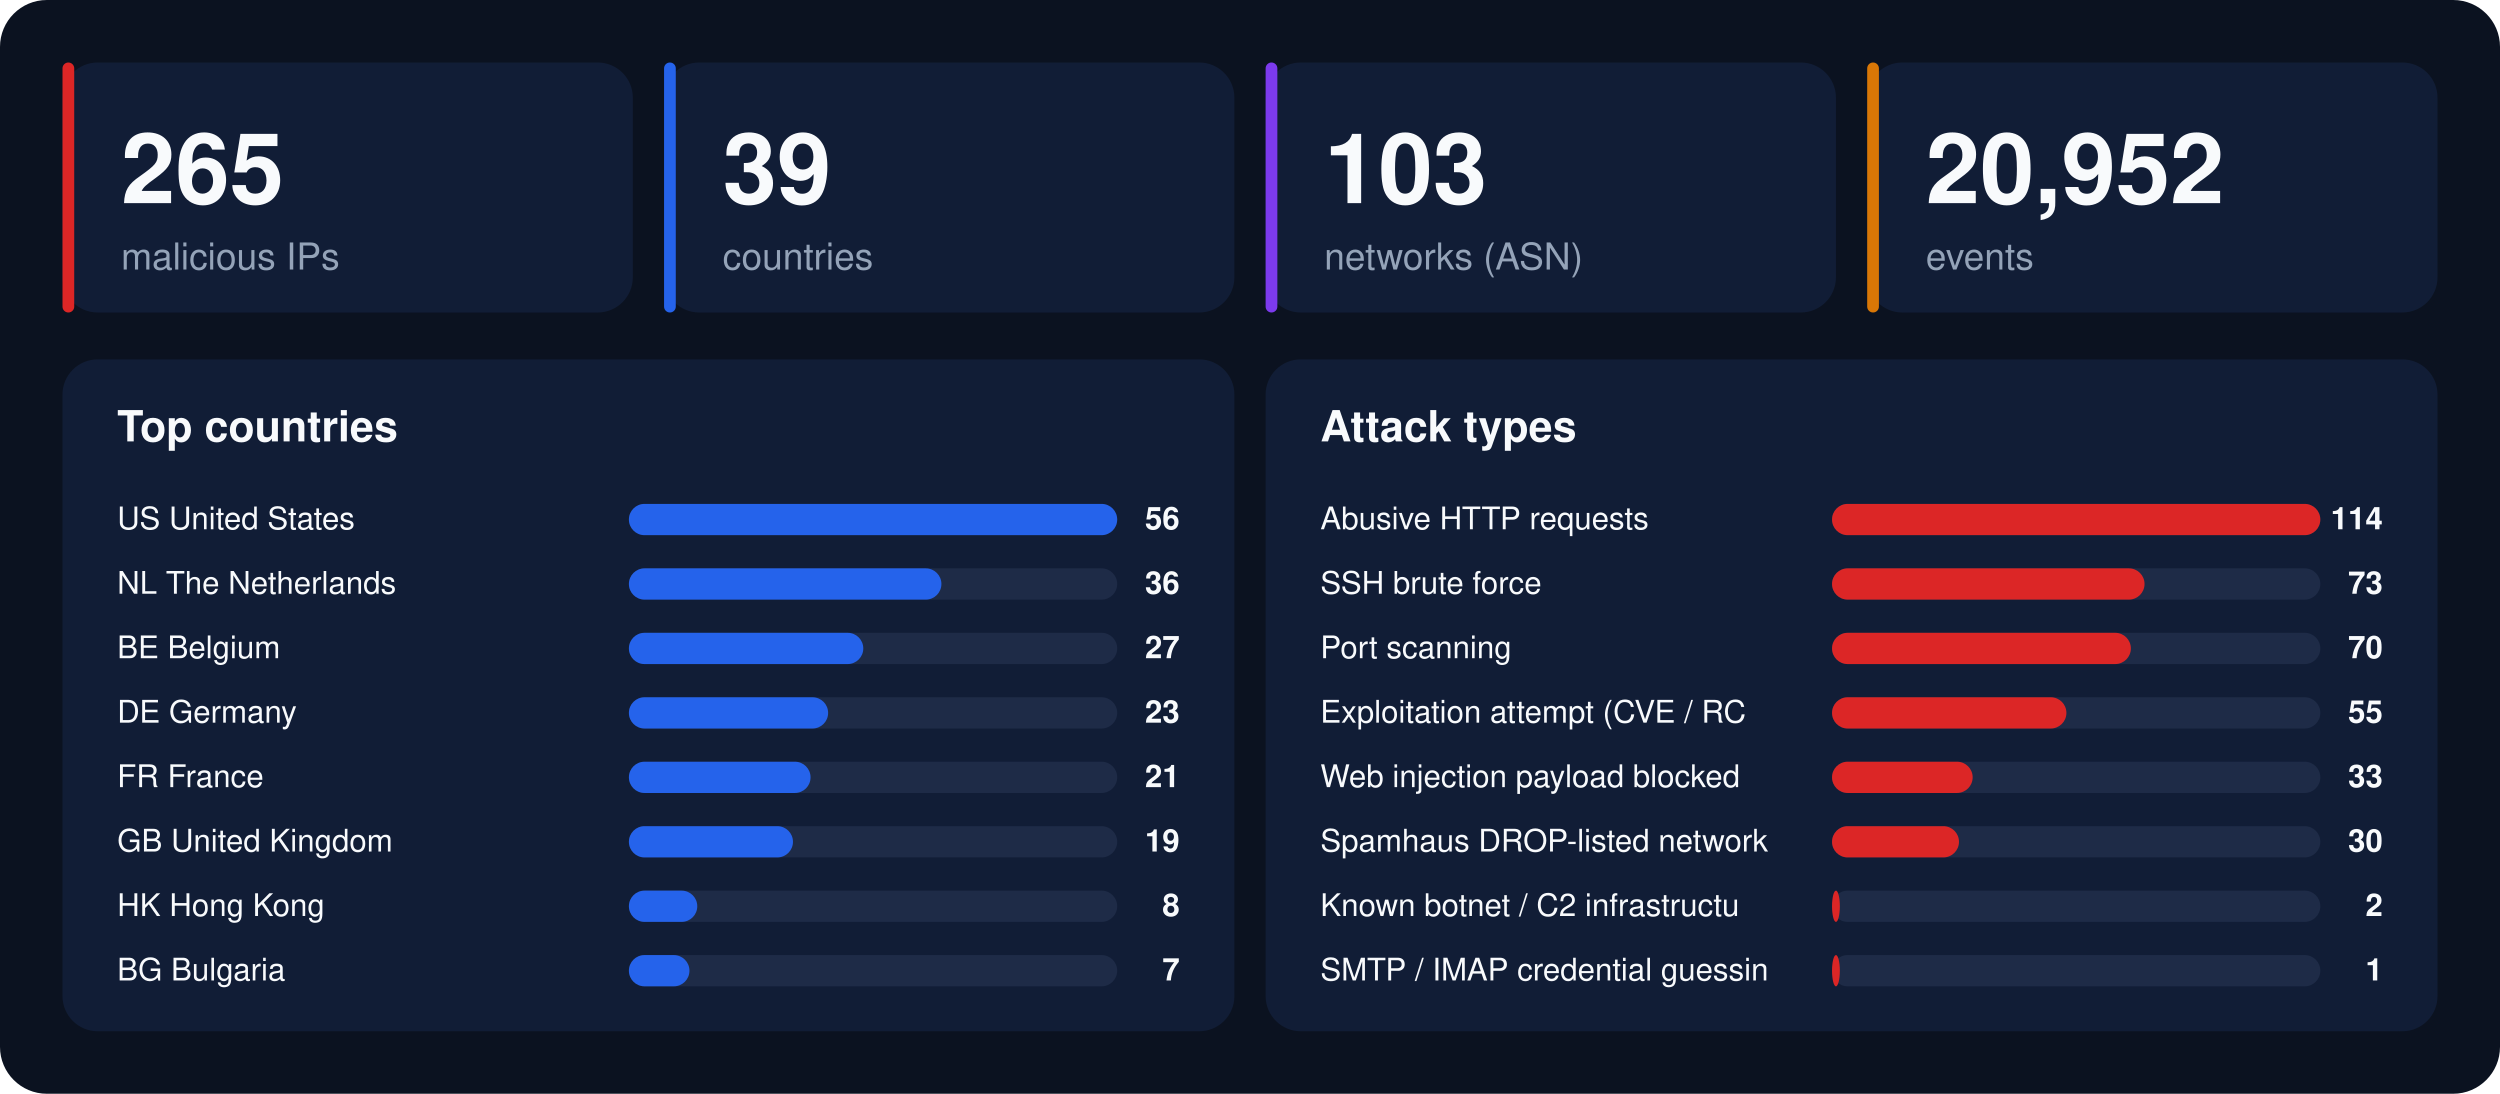
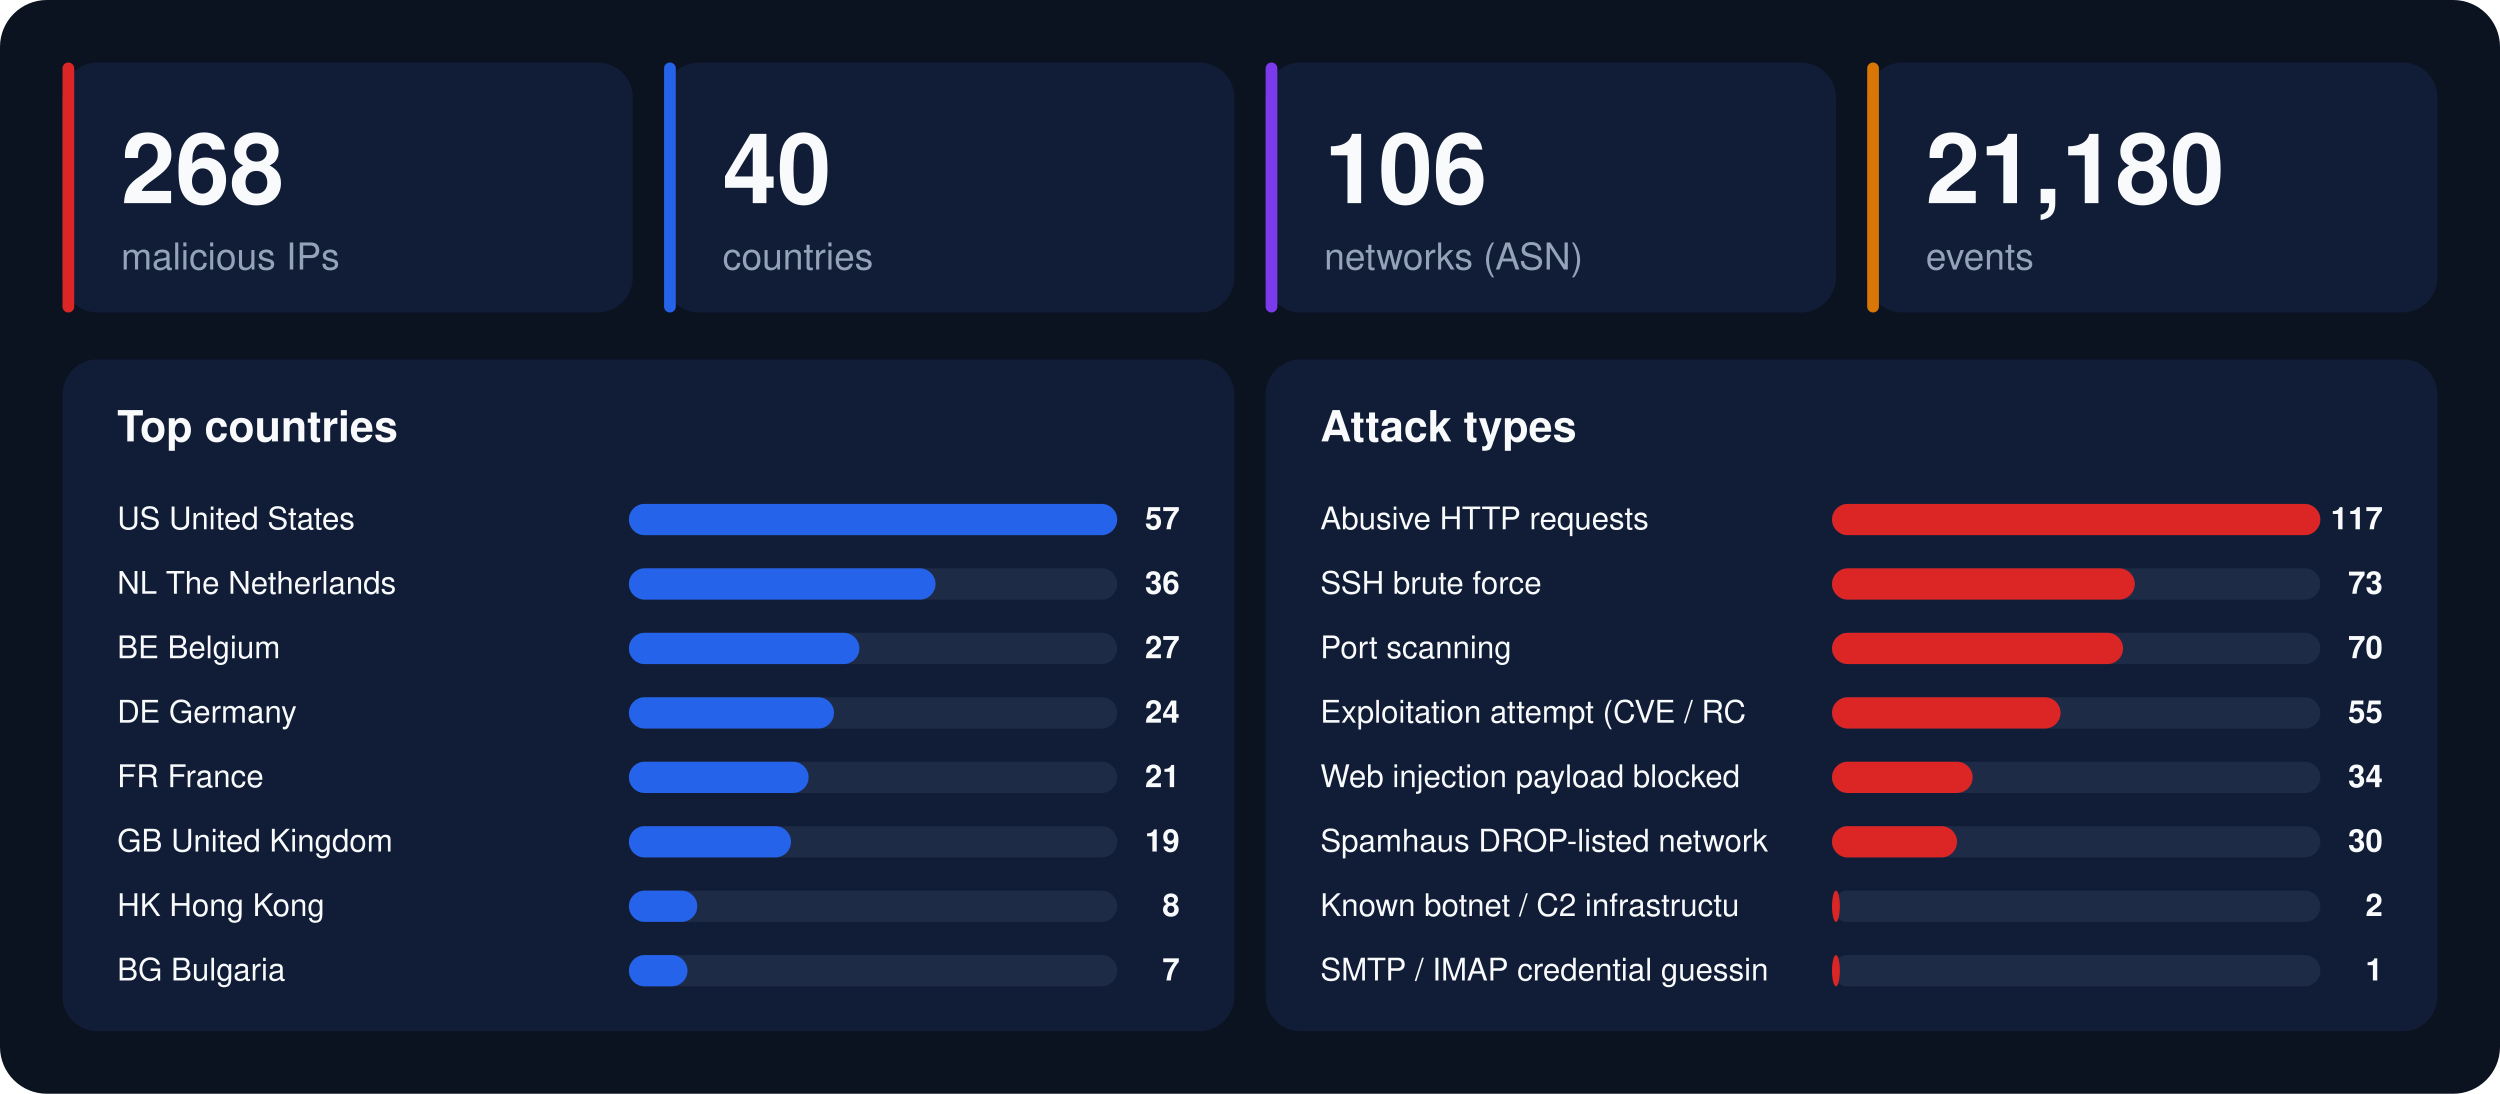
<svg xmlns="http://www.w3.org/2000/svg" width="1280" height="560" viewBox="0 0 1280 560" font-family="-apple-system,BlinkMacSystemFont,'Segoe UI',Helvetica,Arial,sans-serif">
  <rect width="1280" height="560" rx="24" fill="#0b1220" />
  <rect x="32" y="32" width="292" height="128" rx="18" fill="#111d36" />
  <rect x="32" y="32" width="6" height="128" rx="3" fill="#dc2626" />
-   <text x="62" y="104" font-size="50" font-weight="800" fill="#f8fafc">265</text>
+   <text x="62" y="104" font-size="50" font-weight="800" fill="#f8fafc">268</text>
  <text x="62" y="138" font-size="19" fill="#94a3b8">malicious IPs</text>
  <rect x="340" y="32" width="292" height="128" rx="18" fill="#111d36" />
  <rect x="340" y="32" width="6" height="128" rx="3" fill="#2563eb" />
-   <text x="370" y="104" font-size="50" font-weight="800" fill="#f8fafc">39</text>
+   <text x="370" y="104" font-size="50" font-weight="800" fill="#f8fafc">40</text>
  <text x="370" y="138" font-size="19" fill="#94a3b8">countries</text>
  <rect x="648" y="32" width="292" height="128" rx="18" fill="#111d36" />
  <rect x="648" y="32" width="6" height="128" rx="3" fill="#7c3aed" />
-   <text x="678" y="104" font-size="50" font-weight="800" fill="#f8fafc">103</text>
+   <text x="678" y="104" font-size="50" font-weight="800" fill="#f8fafc">106</text>
  <text x="678" y="138" font-size="19" fill="#94a3b8">networks (ASN)</text>
  <rect x="956" y="32" width="292" height="128" rx="18" fill="#111d36" />
  <rect x="956" y="32" width="6" height="128" rx="3" fill="#d97706" />
-   <text x="986" y="104" font-size="50" font-weight="800" fill="#f8fafc">20,952</text>
+   <text x="986" y="104" font-size="50" font-weight="800" fill="#f8fafc">21,180</text>
  <text x="986" y="138" font-size="19" fill="#94a3b8">events</text>
  <rect x="32" y="184" width="600" height="344" rx="18" fill="#111d36" />
  <text x="60" y="226" font-size="22" font-weight="700" fill="#f8fafc">Top countries</text>
  <text x="60" y="271" font-size="16" fill="#f8fafc">US  United States</text>
  <rect x="322" y="258" width="250" height="16" rx="8" fill="#1e2b47" />
  <rect x="322" y="258" width="250" height="16" rx="8" fill="#2563eb" />
-   <text x="604" y="271" font-size="16" font-weight="700" text-anchor="end" fill="#f8fafc">56</text>
+   <text x="604" y="271" font-size="16" font-weight="700" text-anchor="end" fill="#f8fafc">57</text>
  <text x="60" y="304" font-size="16" fill="#f8fafc">NL  The Netherlands</text>
  <rect x="322" y="291" width="250" height="16" rx="8" fill="#1e2b47" />
-   <rect x="322" y="291" width="160" height="16" rx="8" fill="#2563eb" />
+   <rect x="322" y="291" width="157" height="16" rx="8" fill="#2563eb" />
  <text x="604" y="304" font-size="16" font-weight="700" text-anchor="end" fill="#f8fafc">36</text>
  <text x="60" y="337" font-size="16" fill="#f8fafc">BE  Belgium</text>
  <rect x="322" y="324" width="250" height="16" rx="8" fill="#1e2b47" />
-   <rect x="322" y="324" width="120" height="16" rx="8" fill="#2563eb" />
+   <rect x="322" y="324" width="118" height="16" rx="8" fill="#2563eb" />
  <text x="604" y="337" font-size="16" font-weight="700" text-anchor="end" fill="#f8fafc">27</text>
  <text x="60" y="370" font-size="16" fill="#f8fafc">DE  Germany</text>
  <rect x="322" y="357" width="250" height="16" rx="8" fill="#1e2b47" />
-   <rect x="322" y="357" width="102" height="16" rx="8" fill="#2563eb" />
-   <text x="604" y="370" font-size="16" font-weight="700" text-anchor="end" fill="#f8fafc">23</text>
+   <rect x="322" y="357" width="105" height="16" rx="8" fill="#2563eb" />
+   <text x="604" y="370" font-size="16" font-weight="700" text-anchor="end" fill="#f8fafc">24</text>
  <text x="60" y="403" font-size="16" fill="#f8fafc">FR  France</text>
  <rect x="322" y="390" width="250" height="16" rx="8" fill="#1e2b47" />
-   <rect x="322" y="390" width="93" height="16" rx="8" fill="#2563eb" />
+   <rect x="322" y="390" width="92" height="16" rx="8" fill="#2563eb" />
  <text x="604" y="403" font-size="16" font-weight="700" text-anchor="end" fill="#f8fafc">21</text>
  <text x="60" y="436" font-size="16" fill="#f8fafc">GB  United Kingdom</text>
  <rect x="322" y="423" width="250" height="16" rx="8" fill="#1e2b47" />
-   <rect x="322" y="423" width="84" height="16" rx="8" fill="#2563eb" />
+   <rect x="322" y="423" width="83" height="16" rx="8" fill="#2563eb" />
  <text x="604" y="436" font-size="16" font-weight="700" text-anchor="end" fill="#f8fafc">19</text>
  <text x="60" y="469" font-size="16" fill="#f8fafc">HK  Hong Kong</text>
  <rect x="322" y="456" width="250" height="16" rx="8" fill="#1e2b47" />
  <rect x="322" y="456" width="35" height="16" rx="8" fill="#2563eb" />
  <text x="604" y="469" font-size="16" font-weight="700" text-anchor="end" fill="#f8fafc">8</text>
  <text x="60" y="502" font-size="16" fill="#f8fafc">BG  Bulgaria</text>
  <rect x="322" y="489" width="250" height="16" rx="8" fill="#1e2b47" />
-   <rect x="322" y="489" width="31" height="16" rx="8" fill="#2563eb" />
+   <rect x="322" y="489" width="30" height="16" rx="8" fill="#2563eb" />
  <text x="604" y="502" font-size="16" font-weight="700" text-anchor="end" fill="#f8fafc">7</text>
  <rect x="648" y="184" width="600" height="344" rx="18" fill="#111d36" />
  <text x="676" y="226" font-size="22" font-weight="700" fill="#f8fafc">Attack types</text>
  <text x="676" y="271" font-size="16" fill="#f8fafc">Abusive HTTP requests</text>
  <rect x="938" y="258" width="250" height="16" rx="8" fill="#1e2b47" />
  <rect x="938" y="258" width="250" height="16" rx="8" fill="#dc2626" />
-   <text x="1220" y="271" font-size="16" font-weight="700" text-anchor="end" fill="#f8fafc">114</text>
+   <text x="1220" y="271" font-size="16" font-weight="700" text-anchor="end" fill="#f8fafc">117</text>
  <text x="676" y="304" font-size="16" fill="#f8fafc">SSH brute force</text>
  <rect x="938" y="291" width="250" height="16" rx="8" fill="#1e2b47" />
-   <rect x="938" y="291" width="160" height="16" rx="8" fill="#dc2626" />
+   <rect x="938" y="291" width="155" height="16" rx="8" fill="#dc2626" />
  <text x="1220" y="304" font-size="16" font-weight="700" text-anchor="end" fill="#f8fafc">73</text>
  <text x="676" y="337" font-size="16" fill="#f8fafc">Port scanning</text>
  <rect x="938" y="324" width="250" height="16" rx="8" fill="#1e2b47" />
-   <rect x="938" y="324" width="153" height="16" rx="8" fill="#dc2626" />
+   <rect x="938" y="324" width="149" height="16" rx="8" fill="#dc2626" />
  <text x="1220" y="337" font-size="16" font-weight="700" text-anchor="end" fill="#f8fafc">70</text>
  <text x="676" y="370" font-size="16" fill="#f8fafc">Exploitation attempt (CVE / RC</text>
  <rect x="938" y="357" width="250" height="16" rx="8" fill="#1e2b47" />
-   <rect x="938" y="357" width="120" height="16" rx="8" fill="#dc2626" />
+   <rect x="938" y="357" width="117" height="16" rx="8" fill="#dc2626" />
  <text x="1220" y="370" font-size="16" font-weight="700" text-anchor="end" fill="#f8fafc">55</text>
  <text x="676" y="403" font-size="16" fill="#f8fafc">Web injection payload blocked </text>
  <rect x="938" y="390" width="250" height="16" rx="8" fill="#1e2b47" />
  <rect x="938" y="390" width="72" height="16" rx="8" fill="#dc2626" />
-   <text x="1220" y="403" font-size="16" font-weight="700" text-anchor="end" fill="#f8fafc">33</text>
+   <text x="1220" y="403" font-size="16" font-weight="700" text-anchor="end" fill="#f8fafc">34</text>
  <text x="676" y="436" font-size="16" fill="#f8fafc">Spamhaus DROP-listed network</text>
  <rect x="938" y="423" width="250" height="16" rx="8" fill="#1e2b47" />
-   <rect x="938" y="423" width="65" height="16" rx="8" fill="#dc2626" />
+   <rect x="938" y="423" width="64" height="16" rx="8" fill="#dc2626" />
  <text x="1220" y="436" font-size="16" font-weight="700" text-anchor="end" fill="#f8fafc">30</text>
  <text x="676" y="469" font-size="16" fill="#f8fafc">Known botnet / C2 infrastructu</text>
  <rect x="938" y="456" width="250" height="16" rx="8" fill="#1e2b47" />
  <rect x="938" y="456" width="4" height="16" rx="8" fill="#dc2626" />
  <text x="1220" y="469" font-size="16" font-weight="700" text-anchor="end" fill="#f8fafc">2</text>
  <text x="676" y="502" font-size="16" fill="#f8fafc">SMTP / IMAP credential guessin</text>
  <rect x="938" y="489" width="250" height="16" rx="8" fill="#1e2b47" />
  <rect x="938" y="489" width="4" height="16" rx="8" fill="#dc2626" />
  <text x="1220" y="502" font-size="16" font-weight="700" text-anchor="end" fill="#f8fafc">1</text>
</svg>
